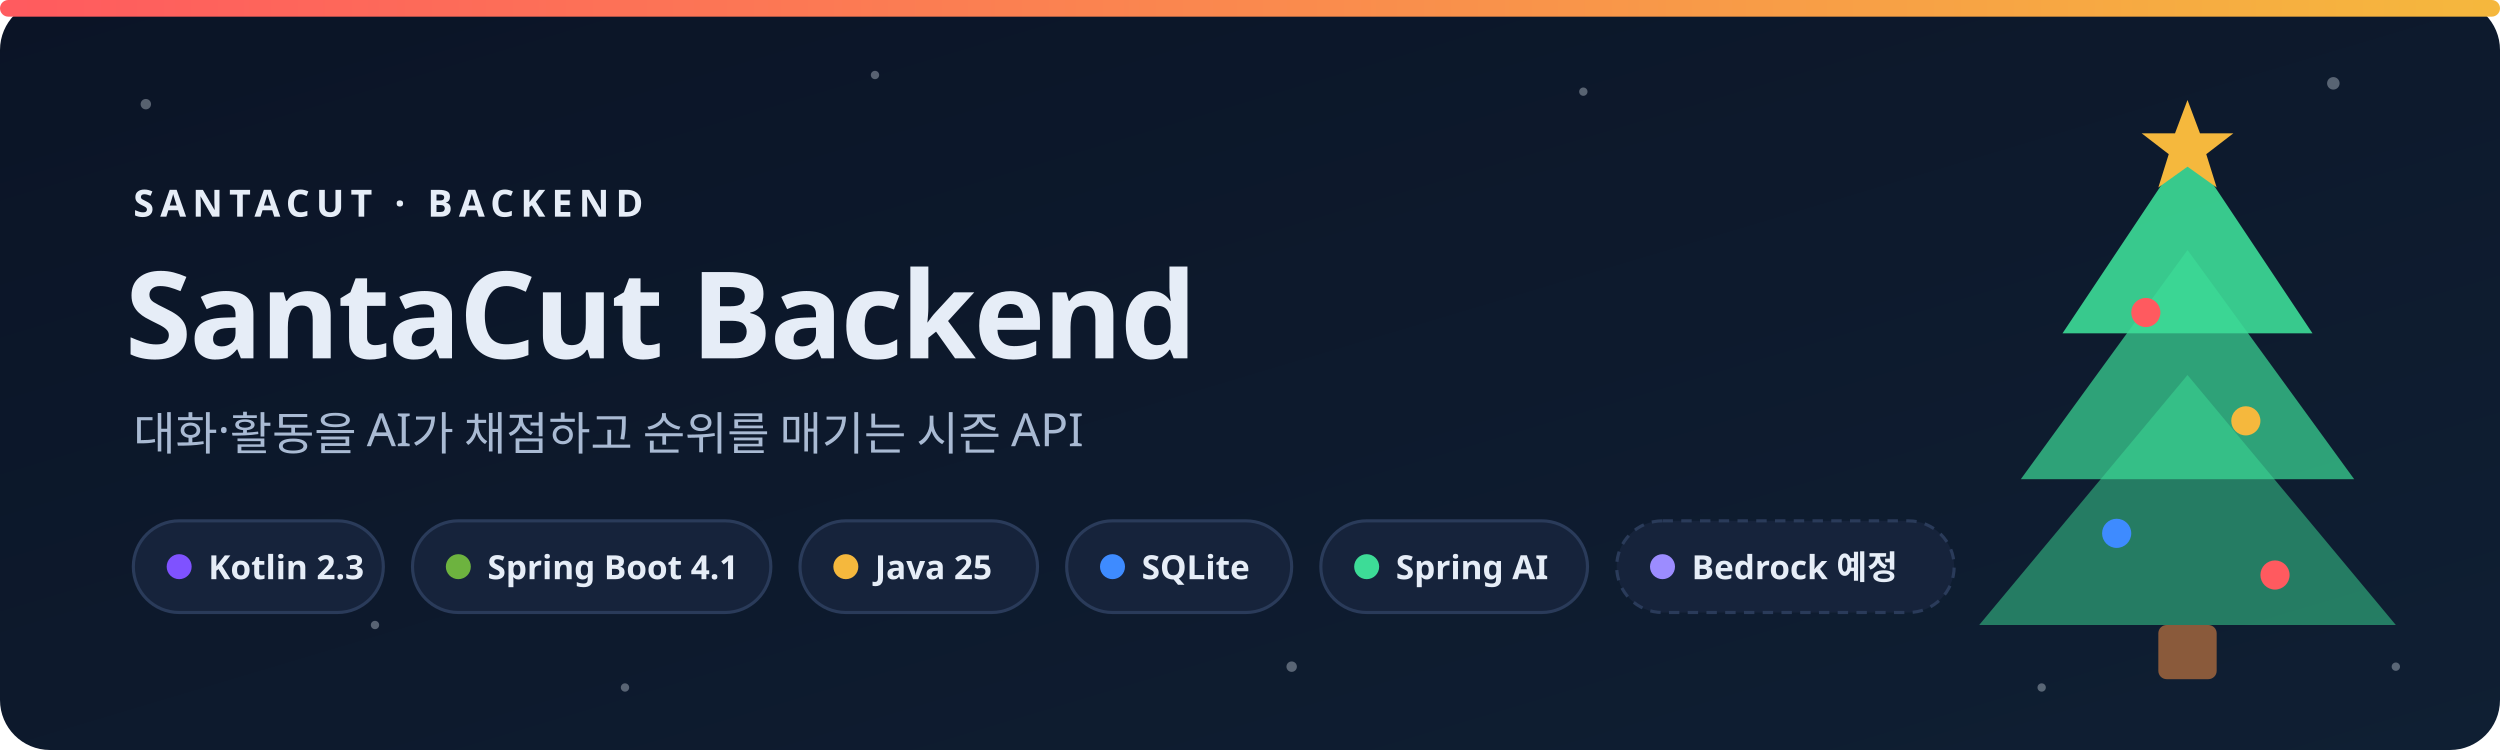
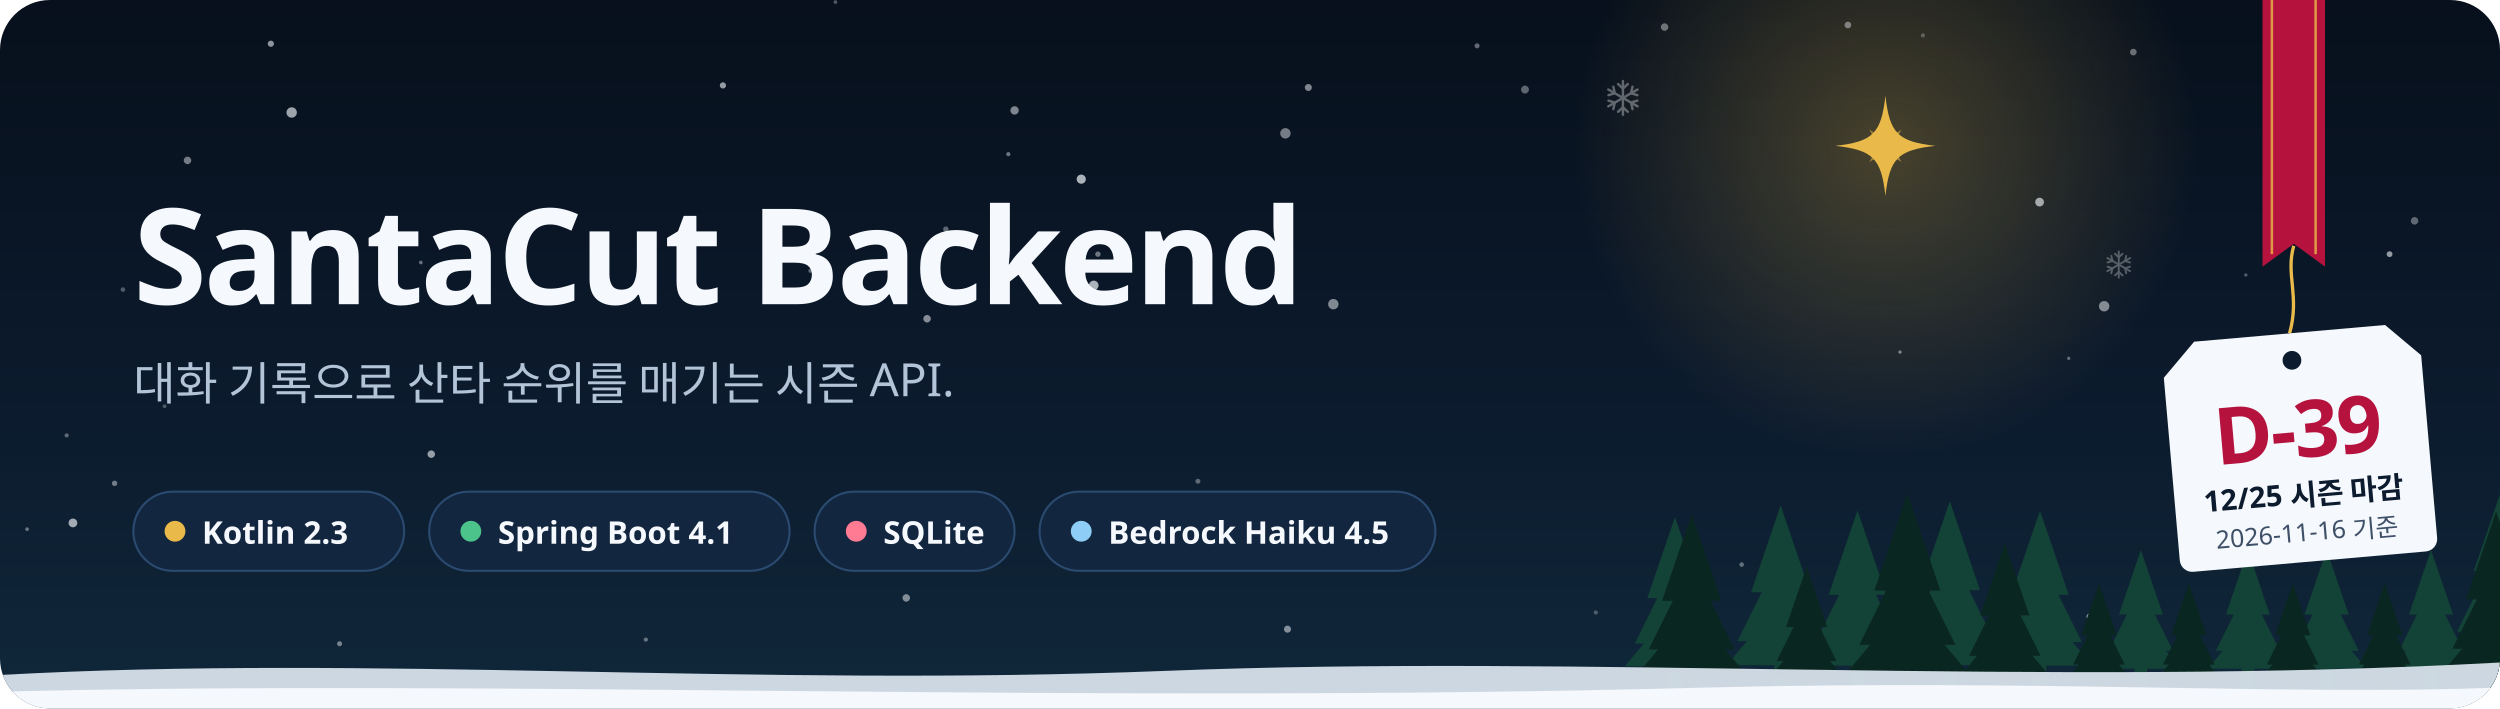
- <svg xmlns="http://www.w3.org/2000/svg" viewBox="0 0 1200 360" width="1200" height="360" role="img" aria-label="SantaCut Backend 배너">
+ <svg xmlns="http://www.w3.org/2000/svg" xmlns:xlink="http://www.w3.org/1999/xlink" viewBox="0 0 1200 340" width="1200" height="340" role="img" aria-label="SantaCut Backend: 대화 기록으로 산타 순위를 매기는 시즌 API. 12/25 시즌 마감까지 D-39(2026-11-16 기준)">
  <defs>
    <linearGradient id="bg" x1="0" y1="0" x2="1" y2="1">
-       <stop offset="0" stop-color="#0B1426" />
-       <stop offset="1" stop-color="#0F1F33" />
+       <stop offset="0" stop-color="#0C1B2E" />
+       <stop offset="0.62" stop-color="#0B1D2D" />
+       <stop offset="1" stop-color="#0B2422" />
    </linearGradient>
-     <linearGradient id="ribbon" x1="0" y1="0" x2="1" y2="0">
-       <stop offset="0" stop-color="#FF5A5F" />
-       <stop offset="1" stop-color="#F5B83D" />
+     <marker id="arr" viewBox="0 0 10 10" refX="9" refY="5" markerWidth="7" markerHeight="7" orient="auto">
+       <path d="M0,0 L10,5 L0,10 z" fill="#B4C4D8" />
+     </marker>
+     <marker id="arrLater" viewBox="0 0 10 10" refX="9" refY="5" markerWidth="7" markerHeight="7" orient="auto">
+       <path d="M0,0 L10,5 L0,10 z" fill="#8DA3BE" />
+     </marker>
+     <symbol id="flake" viewBox="-10 -10 20 20" overflow="visible">
+       <g fill="none" stroke-width="1.3" stroke-linecap="round">
+         <g transform="rotate(0)">
+           <path d="M0,-9 V9" />
+           <path d="M-2.6,-7.4 L0,-5 L2.6,-7.4" />
+           <path d="M-2.6,7.4 L0,5 L2.6,7.4" />
+         </g>
+         <g transform="rotate(60)">
+           <path d="M0,-9 V9" />
+           <path d="M-2.6,-7.4 L0,-5 L2.6,-7.4" />
+           <path d="M-2.6,7.4 L0,5 L2.6,7.4" />
+         </g>
+         <g transform="rotate(120)">
+           <path d="M0,-9 V9" />
+           <path d="M-2.6,-7.4 L0,-5 L2.6,-7.4" />
+           <path d="M-2.6,7.4 L0,5 L2.6,7.4" />
+         </g>
+       </g>
+     </symbol>
+     <linearGradient id="sky" x1="0" y1="0" x2="0" y2="1">
+       <stop offset="0" stop-color="#07101C" />
+       <stop offset="0.6" stop-color="#0C1B2E" />
+       <stop offset="1" stop-color="#10283A" />
    </linearGradient>
+     <radialGradient id="starGlow" cx="905" cy="70" r="150" gradientUnits="userSpaceOnUse">
+       <stop offset="0" stop-color="#E9B949" stop-opacity="0.28" />
+       <stop offset="1" stop-color="#E9B949" stop-opacity="0" />
+     </radialGradient>
+     <clipPath id="card">
+       <rect width="1200" height="340" rx="24" />
+     </clipPath>
    <style>
-       text { font-family: Pretendard, 'Apple SD Gothic Neo', 'Noto Sans KR', 'Segoe UI', sans-serif; fill: #E6EDF7; }
-       .title { font-size: 58px; font-weight: 800; letter-spacing: -1px; }
-       .tag { font-size: 22px; fill: #A9BAD3; }
-       .chip { fill: #16233B; stroke: #2A3B5A; stroke-width: 1.5; }
-       .chipt { font-size: 16px; font-weight: 600; }
-       .snow { fill: #E6EDF7; }
+       text { font-family: 'Pretendard', 'Apple SD Gothic Neo', 'Malgun Gothic', 'Noto Sans KR', 'Segoe UI', system-ui, sans-serif; }
+       text:not([fill]) { fill: #F5F8FC; }
+       .card { fill: #12263F; stroke: #1E3A5C; stroke-width: 1.5; }
+       .inner { fill: #183152; stroke: #2B4A70; stroke-width: 1; }
+       .ghost { fill: #0C1B2E; stroke: #8DA3BE; stroke-width: 1.5; stroke-dasharray: 6 5; }
+       .dev { fill: #0E3328; stroke: #134236; stroke-width: 1.5; }
+       .h { font-size: 17px; font-weight: 700; }
+       .s { font-size: 14px; fill: #B4C4D8; }
+       .code { font-family: ui-monospace, 'SF Mono', 'D2Coding', Consolas, 'Liberation Mono', monospace; font-size: 14px; fill: #8ECDF5; }
+       .line { stroke: #B4C4D8; stroke-width: 2; fill: none; }
+       .later { stroke: #8DA3BE; stroke-width: 2; fill: none; stroke-dasharray: 6 5; }
+       .fall { animation-name: fall; animation-timing-function: linear; animation-iteration-count: infinite; }
+       .far { animation-duration: 38s; }
+       .mid { animation-duration: 26s; }
+       .near { animation-duration: 18s; }
+       @keyframes fall { from { transform: translateY(0); } to { transform: translateY(340px); } }
+       @media (prefers-reduced-motion: reduce) { .fall { animation: none; } }
    </style>
  </defs>
-   <rect width="1200" height="360" rx="24" fill="url(#bg)" />
-   <g class="snow" opacity="0.35">
-     <circle cx="70" cy="50" r="2.5" />
-     <circle cx="180" cy="300" r="2" />
-     <circle cx="420" cy="36" r="2" />
-     <circle cx="620" cy="320" r="2.5" />
-     <circle cx="760" cy="44" r="2" />
-     <circle cx="1150" cy="320" r="2" />
-     <circle cx="1120" cy="40" r="3" />
-     <circle cx="980" cy="330" r="2" />
-     <circle cx="300" cy="330" r="2" />
+   <g clip-path="url(#card)">
+     <rect width="1200" height="340" fill="url(#sky)" />
+     <rect width="1200" height="340" fill="url(#starGlow)" />
+     <g fill="#F5F8FC">
+       <g class="fall far">
+         <circle cx="454" cy="110" r="1.3" opacity="0.36" />
+         <circle cx="454" cy="-230" r="1.3" opacity="0.36" />
+         <circle cx="401" cy="1" r="0.9" opacity="0.31" />
+         <circle cx="401" cy="-339" r="0.9" opacity="0.31" />
+         <circle cx="481" cy="105" r="1.1" opacity="0.33" />
+         <circle cx="481" cy="-235" r="1.1" opacity="0.33" />
+         <circle cx="709" cy="22" r="1.2" opacity="0.39" />
+         <circle cx="709" cy="-318" r="1.2" opacity="0.39" />
+         <circle cx="836" cy="271" r="1.1" opacity="0.37" />
+         <circle cx="836" cy="-69" r="1.1" opacity="0.37" />
+         <circle cx="923" cy="17" r="1.0" opacity="0.25" />
+         <circle cx="923" cy="-323" r="1.0" opacity="0.25" />
+         <circle cx="527" cy="122" r="1.3" opacity="0.42" />
+         <circle cx="527" cy="-218" r="1.3" opacity="0.42" />
+         <circle cx="484" cy="74" r="1.0" opacity="0.43" />
+         <circle cx="484" cy="-266" r="1.0" opacity="0.43" />
+         <circle cx="79" cy="195" r="0.9" opacity="0.29" />
+         <circle cx="79" cy="-145" r="0.9" opacity="0.29" />
+         <circle cx="463" cy="267" r="0.9" opacity="0.38" />
+         <circle cx="463" cy="-73" r="0.9" opacity="0.38" />
+         <circle cx="310" cy="307" r="1.0" opacity="0.38" />
+         <circle cx="310" cy="-33" r="1.0" opacity="0.38" />
+         <circle cx="202" cy="126" r="0.9" opacity="0.39" />
+         <circle cx="202" cy="-214" r="0.9" opacity="0.39" />
+         <circle cx="163" cy="309" r="1.2" opacity="0.45" />
+         <circle cx="163" cy="-31" r="1.2" opacity="0.45" />
+         <circle cx="1078" cy="132" r="0.8" opacity="0.31" />
+         <circle cx="1078" cy="-208" r="0.8" opacity="0.31" />
+         <circle cx="32" cy="209" r="1.0" opacity="0.35" />
+         <circle cx="32" cy="-131" r="1.0" opacity="0.35" />
+         <circle cx="912" cy="169" r="0.8" opacity="0.45" />
+         <circle cx="912" cy="-171" r="0.8" opacity="0.45" />
+         <circle cx="1157" cy="222" r="1.3" opacity="0.32" />
+         <circle cx="1157" cy="-118" r="1.3" opacity="0.32" />
+         <circle cx="96" cy="237" r="1.2" opacity="0.39" />
+         <circle cx="96" cy="-103" r="1.2" opacity="0.39" />
+         <circle cx="389" cy="130" r="1.0" opacity="0.35" />
+         <circle cx="389" cy="-210" r="1.0" opacity="0.35" />
+         <circle cx="391" cy="119" r="1.0" opacity="0.26" />
+         <circle cx="391" cy="-221" r="1.0" opacity="0.26" />
+         <circle cx="766" cy="294" r="1.0" opacity="0.27" />
+         <circle cx="766" cy="-46" r="1.0" opacity="0.27" />
+         <circle cx="575" cy="231" r="1.2" opacity="0.34" />
+         <circle cx="575" cy="-109" r="1.2" opacity="0.34" />
+         <circle cx="13" cy="254" r="0.9" opacity="0.39" />
+         <circle cx="13" cy="-86" r="0.9" opacity="0.39" />
+         <circle cx="899" cy="273" r="0.9" opacity="0.39" />
+         <circle cx="899" cy="-67" r="0.9" opacity="0.39" />
+         <circle cx="993" cy="172" r="0.8" opacity="0.37" />
+         <circle cx="993" cy="-168" r="0.8" opacity="0.37" />
+         <circle cx="59" cy="139" r="1.1" opacity="0.30" />
+         <circle cx="59" cy="-201" r="1.1" opacity="0.30" />
+       </g>
+       <g class="fall mid">
+         <circle cx="799" cy="13" r="1.8" opacity="0.40" />
+         <circle cx="799" cy="-327" r="1.8" opacity="0.40" />
+         <circle cx="1162" cy="253" r="1.9" opacity="0.40" />
+         <circle cx="1162" cy="-87" r="1.9" opacity="0.40" />
+         <circle cx="1147" cy="122" r="1.4" opacity="0.58" />
+         <circle cx="1147" cy="-218" r="1.4" opacity="0.58" />
+         <circle cx="55" cy="232" r="1.3" opacity="0.43" />
+         <circle cx="55" cy="-108" r="1.3" opacity="0.43" />
+         <circle cx="130" cy="21" r="1.5" opacity="0.57" />
+         <circle cx="130" cy="-319" r="1.5" opacity="0.57" />
+         <circle cx="618" cy="302" r="1.7" opacity="0.51" />
+         <circle cx="618" cy="-38" r="1.7" opacity="0.51" />
+         <circle cx="90" cy="77" r="1.8" opacity="0.45" />
+         <circle cx="90" cy="-263" r="1.8" opacity="0.45" />
+         <circle cx="207" cy="218" r="1.8" opacity="0.59" />
+         <circle cx="207" cy="-122" r="1.8" opacity="0.59" />
+         <circle cx="1159" cy="106" r="1.8" opacity="0.36" />
+         <circle cx="1159" cy="-234" r="1.8" opacity="0.36" />
+         <circle cx="435" cy="287" r="1.8" opacity="0.50" />
+         <circle cx="435" cy="-53" r="1.8" opacity="0.50" />
+         <circle cx="628" cy="42" r="1.7" opacity="0.50" />
+         <circle cx="628" cy="-298" r="1.7" opacity="0.50" />
+         <circle cx="347" cy="41" r="1.5" opacity="0.59" />
+         <circle cx="347" cy="-299" r="1.5" opacity="0.59" />
+         <circle cx="852" cy="331" r="1.4" opacity="0.35" />
+         <circle cx="852" cy="-9" r="1.4" opacity="0.35" />
+         <circle cx="1024" cy="25" r="1.6" opacity="0.39" />
+         <circle cx="1024" cy="-315" r="1.6" opacity="0.39" />
+         <circle cx="445" cy="153" r="1.8" opacity="0.52" />
+         <circle cx="445" cy="-187" r="1.8" opacity="0.52" />
+         <circle cx="732" cy="43" r="1.9" opacity="0.36" />
+         <circle cx="732" cy="-297" r="1.9" opacity="0.36" />
+         <circle cx="887" cy="12" r="1.6" opacity="0.42" />
+         <circle cx="887" cy="-328" r="1.6" opacity="0.42" />
+         <circle cx="1003" cy="296" r="1.5" opacity="0.54" />
+         <circle cx="1003" cy="-44" r="1.5" opacity="0.54" />
+       </g>
+     </g>
+     <g transform="translate(905,70)" fill="#E9B949">
+       <path d="M0,-24 C2,-6 6,-2 24,0 C6,2 2,6 0,24 C-2,6 -6,2 -24,0 C-6,-2 -2,-6 0,-24 z" />
+       <path d="M0,-11 L2.2,-2.2 L11,0 L2.2,2.2 L0,11 L-2.2,2.2 L-11,0 L-2.2,-2.2 z" transform="rotate(45)" opacity="0.55" />
+     </g>
+     <use href="#flake" xlink:href="#flake" x="770" y="38" width="18" height="18" stroke="#F5F8FC" opacity="0.35" />
+     <use href="#flake" xlink:href="#flake" x="1010" y="120" width="14" height="14" stroke="#F5F8FC" opacity="0.3" />
+     <g>
+       <path d="M804.0,248.2 L817.3,287.1 L790.7,287.1 z M804.0,270.0 L823.3,308.9 L784.7,308.9 z M804.0,291.0 L828.1,319.8 L779.9,319.8 z" fill="#134236" />
+       <rect x="801.0" y="318.2" width="6" height="13.8" fill="#134236" />
+       <path d="M854.7,242.6 L868.9,284.3 L840.5,284.3 z M854.7,266.0 L875.4,307.7 L834.0,307.7 z M854.7,288.5 L880.5,319.3 L828.8,319.3 z" fill="#134236" />
+       <rect x="851.7" y="317.7" width="6" height="14.3" fill="#134236" />
+       <path d="M891.6,245.0 L905.4,285.5 L877.8,285.5 z M891.6,267.7 L911.7,308.2 L871.5,308.2 z M891.6,289.5 L916.7,319.5 L866.5,319.5 z" fill="#134236" />
+       <rect x="888.6" y="317.9" width="6" height="14.1" fill="#134236" />
+       <path d="M935.9,240.6 L950.4,283.3 L921.3,283.3 z M935.9,264.5 L957.0,307.2 L914.7,307.2 z M935.9,287.6 L962.3,319.2 L909.4,319.2 z" fill="#134236" />
+       <rect x="932.9" y="317.5" width="6" height="14.5" fill="#134236" />
+       <path d="M979.2,245.1 L993.0,285.5 L965.4,285.5 z M979.2,267.7 L999.3,308.2 L959.2,308.2 z M979.2,289.6 L1004.3,319.5 L954.1,319.5 z" fill="#134236" />
+       <rect x="976.2" y="317.9" width="6" height="14.1" fill="#134236" />
+       <path d="M1027.6,264.0 L1038.2,295.0 L1017.1,295.0 z M1027.6,281.4 L1043.0,312.4 L1012.3,312.4 z M1027.6,298.1 L1046.8,321.0 L1008.4,321.0 z" fill="#134236" />
+       <rect x="1024.6" y="319.8" width="6" height="12.2" fill="#134236" />
+       <path d="M1079.0,264.0 L1089.5,295.0 L1068.4,295.0 z M1079.0,281.4 L1094.3,312.4 L1063.6,312.4 z M1079.0,298.1 L1098.2,321.0 L1059.7,321.0 z" fill="#134236" />
+       <rect x="1076.0" y="319.8" width="6" height="12.2" fill="#134236" />
+       <path d="M1116.8,264.0 L1127.4,295.0 L1106.2,295.0 z M1116.8,281.4 L1132.2,312.4 L1101.4,312.4 z M1116.8,298.1 L1136.0,321.0 L1097.6,321.0 z" fill="#134236" />
+       <rect x="1113.8" y="319.8" width="6" height="12.2" fill="#134236" />
+       <path d="M1166.9,264.0 L1177.5,295.0 L1156.3,295.0 z M1166.9,281.4 L1182.3,312.4 L1151.5,312.4 z M1166.9,298.1 L1186.1,321.0 L1147.7,321.0 z" fill="#134236" />
+       <rect x="1163.9" y="319.8" width="6" height="12.2" fill="#134236" />
+       <path d="M1205.1,222.3 L1222.8,274.1 L1187.4,274.1 z M1205.1,251.3 L1230.8,303.2 L1179.4,303.2 z M1205.1,279.3 L1237.2,317.7 L1172.9,317.7 z" fill="#134236" />
+       <rect x="1202.1" y="315.6" width="6" height="16.4" fill="#134236" />
+     </g>
+     <g>
+       <path d="M812.0,246.8 L826.2,288.4 L797.8,288.4 z M812.0,270.1 L832.6,311.7 L791.4,311.7 z M812.0,292.6 L837.8,323.3 L786.2,323.3 z" fill="#0A2620" />
+       <rect x="809.0" y="321.7" width="6" height="14.3" fill="#0A2620" />
+       <path d="M867.2,272.1 L877.0,301.0 L857.3,301.0 z M867.2,288.3 L881.5,317.3 L852.8,317.3 z M867.2,303.9 L885.1,325.4 L849.2,325.4 z" fill="#0A2620" />
+       <rect x="864.2" y="324.2" width="6" height="11.8" fill="#0A2620" />
+       <path d="M915.5,236.9 L931.4,283.5 L899.7,283.5 z M915.5,263.0 L938.6,309.5 L892.5,309.5 z M915.5,288.1 L944.4,322.6 L886.7,322.6 z" fill="#0A2620" />
+       <rect x="912.5" y="320.7" width="6" height="15.3" fill="#0A2620" />
+       <path d="M962.3,260.8 L974.1,295.4 L950.5,295.4 z M962.3,280.2 L979.5,314.8 L945.2,314.8 z M962.3,298.9 L983.8,324.5 L940.9,324.5 z" fill="#0A2620" />
+       <rect x="959.3" y="323.1" width="6" height="12.9" fill="#0A2620" />
+       <path d="M1007.5,280.0 L1016.1,305.0 L999.0,305.0 z M1007.5,294.0 L1019.9,319.0 L995.1,319.0 z M1007.5,307.5 L1023.0,326.0 L992.0,326.0 z" fill="#0A2620" />
+       <rect x="1004.5" y="325.0" width="6" height="11.0" fill="#0A2620" />
+       <path d="M1050.6,280.0 L1059.2,305.0 L1042.1,305.0 z M1050.6,294.0 L1063.0,319.0 L1038.2,319.0 z M1050.6,307.5 L1066.1,326.0 L1035.1,326.0 z" fill="#0A2620" />
+       <rect x="1047.6" y="325.0" width="6" height="11.0" fill="#0A2620" />
+       <path d="M1100.5,280.0 L1109.0,305.0 L1092.0,305.0 z M1100.5,294.0 L1112.9,319.0 L1088.1,319.0 z M1100.5,307.5 L1116.0,326.0 L1085.0,326.0 z" fill="#0A2620" />
+       <rect x="1097.5" y="325.0" width="6" height="11.0" fill="#0A2620" />
+       <path d="M1144.7,280.0 L1153.2,305.0 L1136.2,305.0 z M1144.7,294.0 L1157.1,319.0 L1132.3,319.0 z M1144.7,307.5 L1160.2,326.0 L1129.2,326.0 z" fill="#0A2620" />
+       <rect x="1141.7" y="325.0" width="6" height="11.0" fill="#0A2620" />
+       <path d="M1198.1,245.5 L1212.5,287.7 L1183.7,287.7 z M1198.1,269.1 L1219.1,311.4 L1177.2,311.4 z M1198.1,292.0 L1224.3,323.2 L1171.9,323.2 z" fill="#0A2620" />
+       <rect x="1195.1" y="321.5" width="6" height="14.5" fill="#0A2620" />
+     </g>
+     <path d="M0,324 C180,314 360,330 560,322 C760,314 980,330 1200,318 V340 H0 z" fill="#DDE6F0" opacity="0.92" />
+     <path d="M0,332 C240,326 520,338 820,330 C980,326 1100,334 1200,330 V340 H0 z" fill="#F5F8FC" />
+     <g fill="#F5F8FC">
+       <g class="fall near">
+         <circle cx="525" cy="137" r="2.3" opacity="0.69" />
+         <circle cx="525" cy="-203" r="2.3" opacity="0.69" />
+         <circle cx="140" cy="54" r="2.5" opacity="0.63" />
+         <circle cx="140" cy="-286" r="2.5" opacity="0.63" />
+         <circle cx="640" cy="146" r="2.5" opacity="0.50" />
+         <circle cx="640" cy="-194" r="2.5" opacity="0.50" />
+         <circle cx="1010" cy="147" r="2.5" opacity="0.50" />
+         <circle cx="1010" cy="-193" r="2.5" opacity="0.50" />
+         <circle cx="979" cy="97" r="2.1" opacity="0.62" />
+         <circle cx="979" cy="-243" r="2.1" opacity="0.62" />
+         <circle cx="519" cy="86" r="2.2" opacity="0.69" />
+         <circle cx="519" cy="-254" r="2.2" opacity="0.69" />
+         <circle cx="617" cy="64" r="2.5" opacity="0.46" />
+         <circle cx="617" cy="-276" r="2.5" opacity="0.46" />
+         <circle cx="487" cy="53" r="2.0" opacity="0.50" />
+         <circle cx="487" cy="-287" r="2.0" opacity="0.50" />
+         <circle cx="35" cy="251" r="2.1" opacity="0.64" />
+         <circle cx="35" cy="-89" r="2.1" opacity="0.64" />
+       </g>
+     </g>
  </g>
-   <rect x="0" y="0" width="1200" height="8" rx="4" fill="url(#ribbon)" />
-   <g transform="translate(960,70)">
-     <polygon points="90,0 150,90 30,90" fill="#3DDC97" fill-opacity="0.9" />
-     <polygon points="90,50 170,160 10,160" fill="#3DDC97" fill-opacity="0.7" />
-     <polygon points="90,110 190,230 -10,230" fill="#3DDC97" fill-opacity="0.5" />
-     <rect x="76" y="230" width="28" height="26" rx="4" fill="#8A5A3B" />
-     <polygon points="90,-22 96,-6 112,-6 99,4 104,20 90,10 76,20 81,4 68,-6 84,-6" fill="#F5B83D" />
-     <circle cx="70" cy="80" r="7" fill="#FF5A5F" />
-     <circle cx="118" cy="132" r="7" fill="#F5B83D" />
-     <circle cx="56" cy="186" r="7" fill="#3E8BFF" />
-     <circle cx="132" cy="206" r="7" fill="#FF5A5F" />
-   </g>
-   <text x="64" y="104" font-size="18" font-weight="700" fill="#FF5A5F" letter-spacing="3">SANTACUT · BACKEND</text>
-   <text class="title" x="60" y="172">SantaCut Backend</text>
-   <text class="tag" x="64" y="216">대화·활동을 AI가 채점하고 순위를 매기는 시즌 API</text>
-   <g transform="translate(64,250)">
-     <rect class="chip" x="0" y="0" width="120" height="44" rx="22" />
-     <circle cx="22" cy="22" r="6" fill="#7F52FF" />
-     <text class="chipt" x="36" y="28">Kotlin 2.3</text>
-     <rect class="chip" x="134" y="0" width="172" height="44" rx="22" />
-     <circle cx="156" cy="22" r="6" fill="#6DB33F" />
-     <text class="chipt" x="170" y="28">Spring Boot 4.1</text>
-     <rect class="chip" x="320" y="0" width="114" height="44" rx="22" />
-     <circle cx="342" cy="22" r="6" fill="#F5B83D" />
-     <text class="chipt" x="356" y="28">Java 25</text>
-     <rect class="chip" x="448" y="0" width="108" height="44" rx="22" />
-     <circle cx="470" cy="22" r="6" fill="#3E8BFF" />
-     <text class="chipt" x="484" y="28">SQLite</text>
-     <rect class="chip" x="570" y="0" width="128" height="44" rx="22" />
-     <circle cx="592" cy="22" r="6" fill="#3DDC97" />
-     <text class="chipt" x="606" y="28">Spring AI</text>
-     <rect class="chip" x="712" y="0" width="162" height="44" rx="22" stroke-dasharray="5 4" />
-     <circle cx="734" cy="22" r="6" fill="#9C8CFF" />
-     <text class="chipt" x="748" y="28">Bedrock 예정</text>
+   <text x="64" y="146" font-size="64" font-weight="800" letter-spacing="-1.5">SantaCut Backend</text>
+   <text x="64" y="192" font-size="22" font-weight="500" fill="#B4C4D8">대화 기록으로 산타 순위를 매기는 시즌 API.</text>
+   <rect x="64" y="236" width="130" height="38" rx="19" fill="#12263F" stroke="#2B4A70" />
+   <circle cx="84" cy="255" r="5" fill="#E9B949" />
+   <text x="97" y="261" font-size="15" font-weight="600" fill="#F5F8FC">Kotlin 2.3</text>
+   <rect x="206" y="236" width="173" height="38" rx="19" fill="#12263F" stroke="#2B4A70" />
+   <circle cx="226" cy="255" r="5" fill="#4CC38A" />
+   <text x="239" y="261" font-size="15" font-weight="600" fill="#F5F8FC">Spring Boot 4.1</text>
+   <rect x="391" y="236" width="96" height="38" rx="19" fill="#12263F" stroke="#2B4A70" />
+   <circle cx="411" cy="255" r="5" fill="#FF7A93" />
+   <text x="424" y="261" font-size="15" font-weight="600" fill="#F5F8FC">SQLite</text>
+   <rect x="499" y="236" width="190" height="38" rx="19" fill="#12263F" stroke="#2B4A70" />
+   <circle cx="519" cy="255" r="5" fill="#8ECDF5" />
+   <text x="532" y="261" font-size="15" font-weight="600" fill="#F5F8FC">Bedrock Haiku 4.5</text>
+   <path d="M1086,0 H1116 V128 L1101,117 L1086,128 z" fill="#B5123E" />
+   <path d="M1090.5,0 V122 M1111.5,0 V122" stroke="#E9B949" stroke-width="1.2" opacity="0.8" />
+   <path d="M1101,118 C1097,132 1104,142 1099,160" stroke="#E9B949" stroke-width="1.6" fill="none" />
+   <g transform="translate(1099,160) rotate(-5)">
+     <path d="M-62,16 L-46,0 H46 L62,16 V104 A6,6 0 0 1 56,110 H-56 A6,6 0 0 1 -62,104 z" fill="#F5F8FC" />
+     <circle cx="0" cy="13" r="4.5" fill="#0C1B2E" />
+     <text x="0" y="60" text-anchor="middle" font-size="38" font-weight="800" fill="#B5123E" letter-spacing="-1">D-39</text>
+     <text x="0" y="82" text-anchor="middle" font-size="14" font-weight="700" fill="#0C1B2E">12/25 시즌 마감</text>
+     <text x="0" y="100" text-anchor="middle" font-size="12" fill="#3E5068">2026-11-16 기준</text>
  </g>
</svg>
